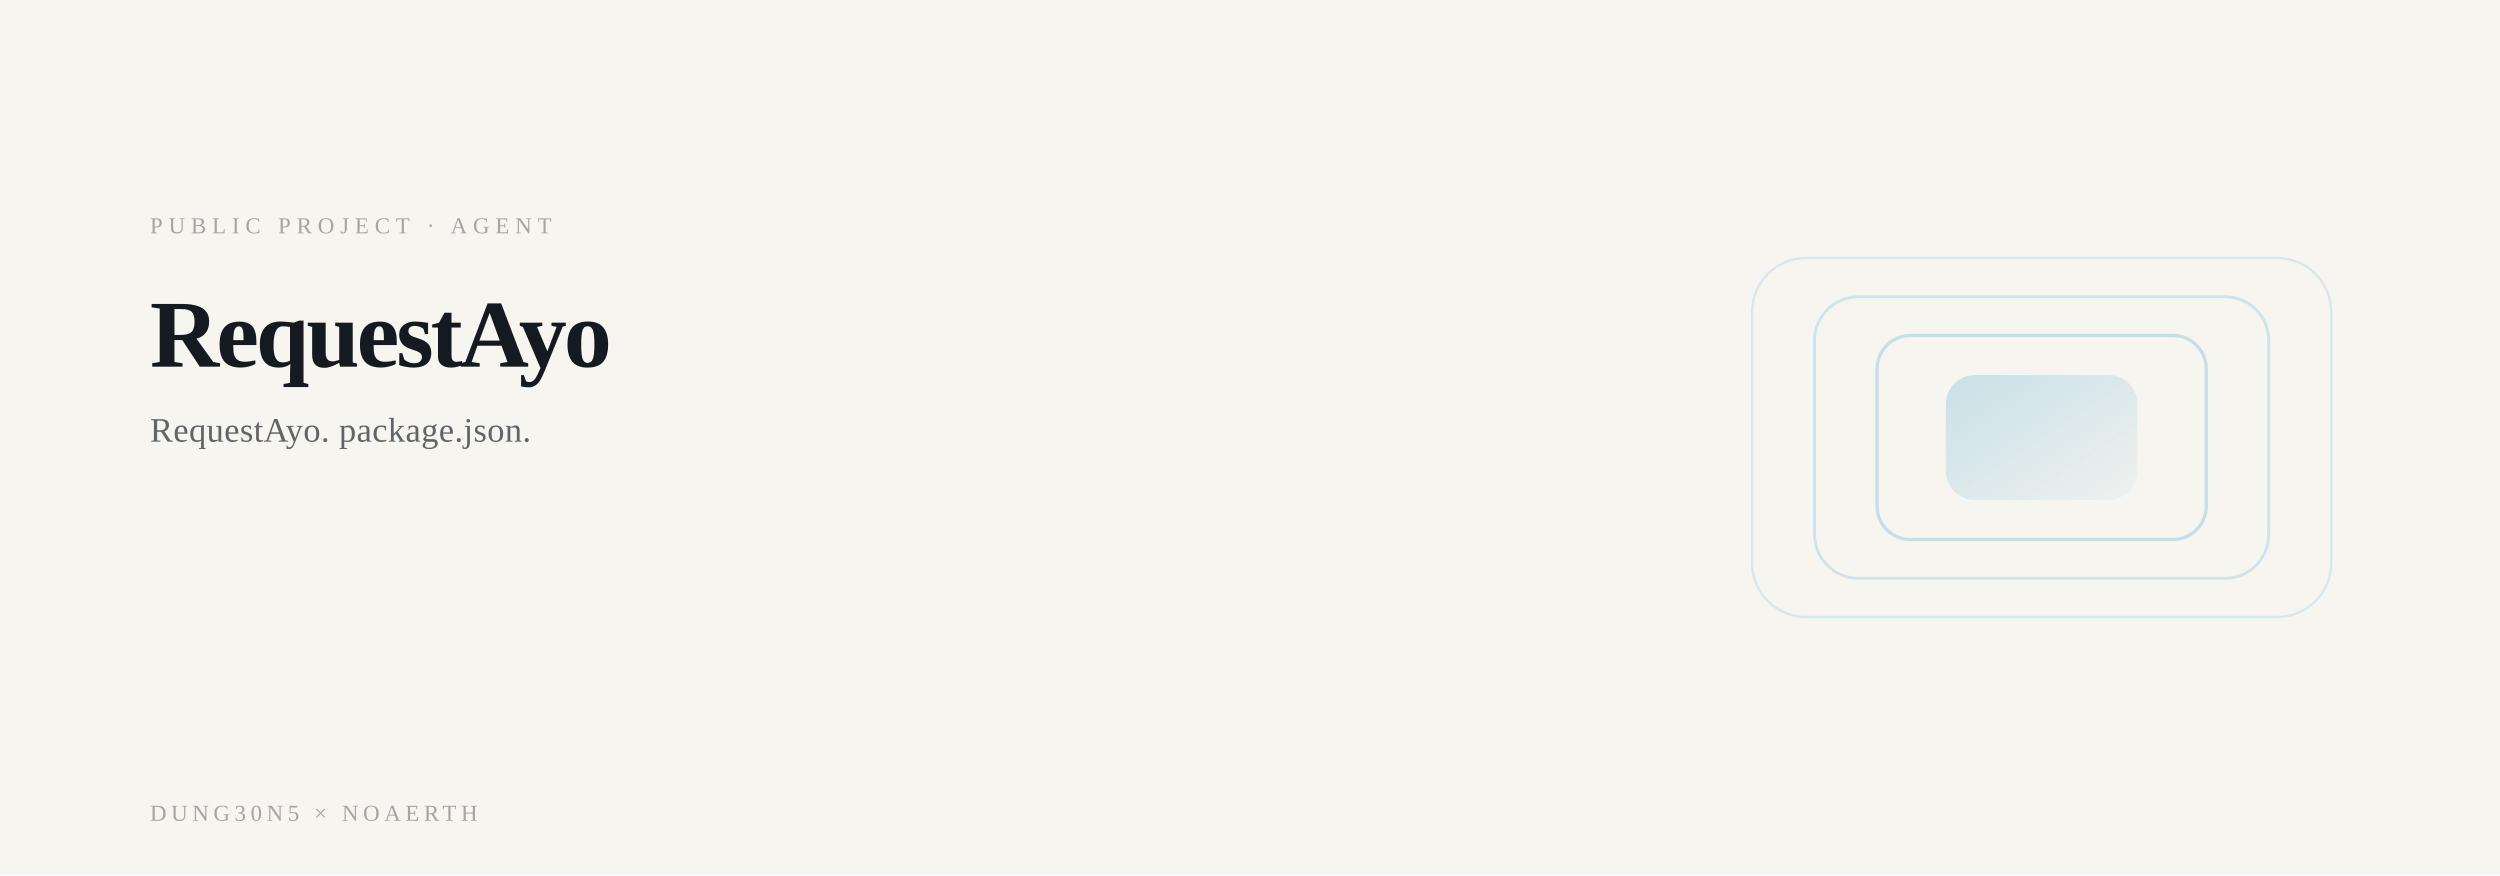
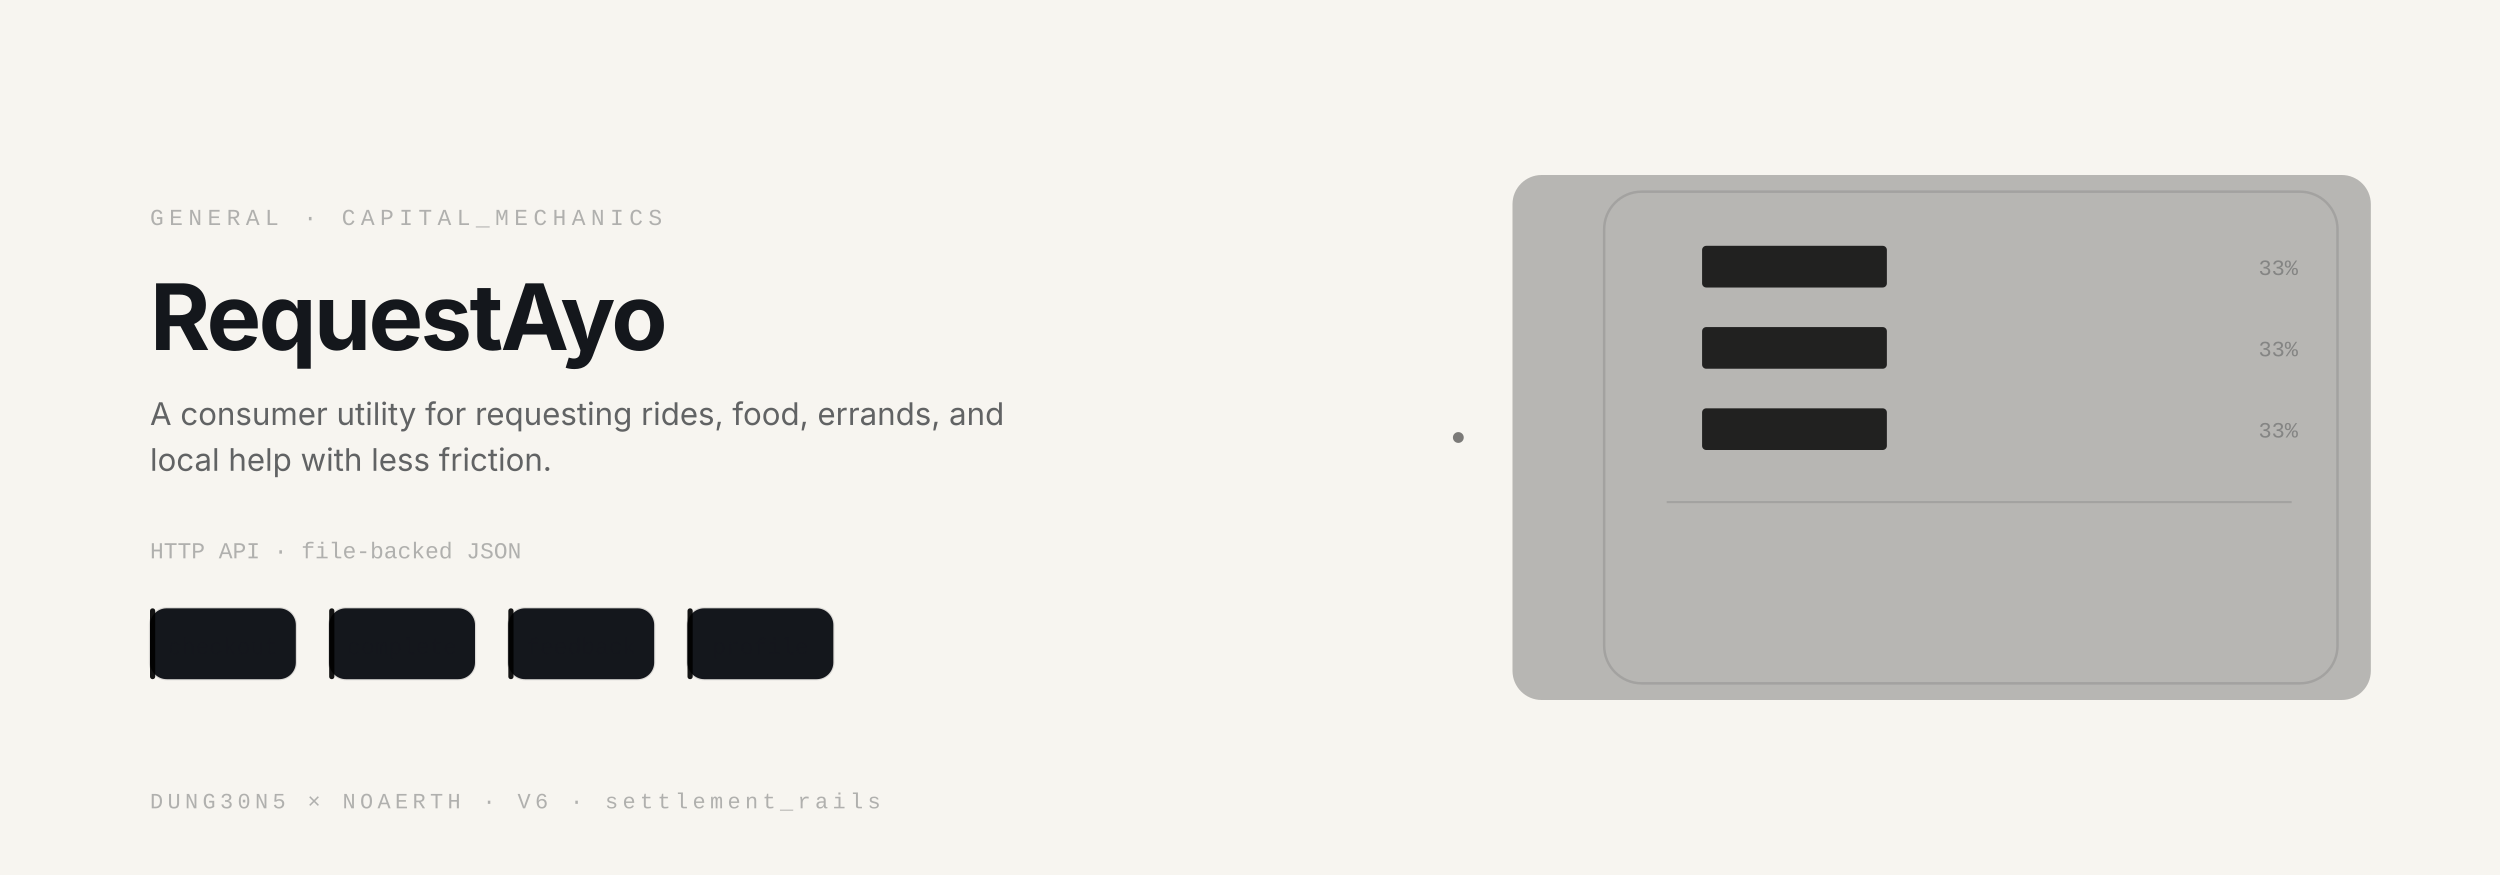
- <svg xmlns="http://www.w3.org/2000/svg" viewBox="0 0 1200 420" width="1200" height="420" role="img" aria-label="RequestAyo: a state ring with tool nodes attached. Motion depicts an objective becomes context, tools read and write state, the loop closes.">
-   <defs>
-     <linearGradient id="hero-RequestAyo-light-a" x1="0" y1="0" x2="1" y2="1">
-       <stop offset="0" stop-color="#6fb7d6" stop-opacity="0.85" />
-       <stop offset="1" stop-color="#6fb7d6" stop-opacity="0.15" />
-     </linearGradient>
-   </defs>
+ <svg xmlns="http://www.w3.org/2000/svg" viewBox="0 0 1200 420" width="1200" height="420" role="img" aria-label="RequestAyo: an objective becomes context, tools read and write state, the loop closes">
  <rect width="1200" height="420" fill="#f7f5f0" />
-   <rect x="901" y="161.02" width="158" height="97.96" rx="16" fill="none" stroke="#6fb7d6" stroke-width="1.60" opacity="0.36" />
-   <rect x="871" y="142.42" width="218" height="135.16" rx="21" fill="none" stroke="#6fb7d6" stroke-width="1.38" opacity="0.29" />
-   <rect x="841" y="123.82" width="278" height="172.36" rx="26" fill="none" stroke="#6fb7d6" stroke-width="1.16" opacity="0.23" />
-   <rect x="934" y="180" width="92" height="60" rx="14" fill="url(#hero-RequestAyo-light-a)" opacity="0.40" />
-   <text x="72" y="112" fill="#141a205c" font-size="11" letter-spacing="2.8">PUBLIC PROJECT · AGENT</text>
-   <text x="72" y="176" fill="#141a20" font-size="46" font-weight="660" letter-spacing="-1.4">RequestAyo</text>
-   <text x="72" y="212" fill="#141a20a8" font-size="16.5" letter-spacing="0.2">RequestAyo. package.json.</text>
-   <rect x="72" y="266" width="106" height="40" rx="9" fill="#141a20" fill-opacity="0.05" stroke="#f4efe424" stroke-width="1.1" opacity="0">
-     <animate attributeName="opacity" from="0" to="1" dur="0.5s" begin="0.50s" fill="freeze" />
-   </rect>
-   <rect x="72" y="266" width="2.5" height="40" rx="1.2" fill="#6fb7d6" opacity="0">
-     <animate attributeName="opacity" from="0" to="0.9" dur="0.5s" begin="0.50s" fill="freeze" />
-   </rect>
-   <text x="125" y="291" fill="#141a20" font-size="11.5" text-anchor="middle" font-family="ui-monospace,SFMono-Regular,Menlo,monospace" opacity="0">objective<animate attributeName="opacity" from="0" to="1" dur="0.5s" begin="0.65s" fill="freeze" />
-   </text>
-   <rect x="194" y="266" width="106" height="40" rx="9" fill="#141a20" fill-opacity="0.05" stroke="#f4efe424" stroke-width="1.1" opacity="0">
-     <animate attributeName="opacity" from="0" to="1" dur="0.5s" begin="1.00s" fill="freeze" />
-   </rect>
-   <rect x="194" y="266" width="2.5" height="40" rx="1.2" fill="#6fb7d6" opacity="0">
-     <animate attributeName="opacity" from="0" to="0.9" dur="0.5s" begin="1.00s" fill="freeze" />
-   </rect>
-   <text x="247" y="291" fill="#141a20" font-size="11.5" text-anchor="middle" font-family="ui-monospace,SFMono-Regular,Menlo,monospace" opacity="0">load context<animate attributeName="opacity" from="0" to="1" dur="0.5s" begin="1.15s" fill="freeze" />
-   </text>
-   <rect x="316" y="266" width="106" height="40" rx="9" fill="#141a20" fill-opacity="0.05" stroke="#f4efe424" stroke-width="1.1" opacity="0">
-     <animate attributeName="opacity" from="0" to="1" dur="0.5s" begin="1.50s" fill="freeze" />
-   </rect>
-   <rect x="316" y="266" width="2.5" height="40" rx="1.2" fill="#6fb7d6" opacity="0">
-     <animate attributeName="opacity" from="0" to="0.9" dur="0.5s" begin="1.50s" fill="freeze" />
-   </rect>
-   <text x="369" y="291" fill="#141a20" font-size="11.5" text-anchor="middle" font-family="ui-monospace,SFMono-Regular,Menlo,monospace" opacity="0">call tools<animate attributeName="opacity" from="0" to="1" dur="0.5s" begin="1.65s" fill="freeze" />
-   </text>
-   <rect x="438" y="266" width="106" height="40" rx="9" fill="#141a20" fill-opacity="0.05" stroke="#f4efe424" stroke-width="1.1" opacity="0">
-     <animate attributeName="opacity" from="0" to="1" dur="0.5s" begin="2.00s" fill="freeze" />
-   </rect>
-   <rect x="438" y="266" width="2.5" height="40" rx="1.2" fill="#e7c27a" opacity="0">
-     <animate attributeName="opacity" from="0" to="0.9" dur="0.5s" begin="2.00s" fill="freeze" />
-   </rect>
-   <text x="491" y="291" fill="#141a20" font-size="11.5" text-anchor="middle" font-family="ui-monospace,SFMono-Regular,Menlo,monospace" opacity="0">verify<animate attributeName="opacity" from="0" to="1" dur="0.5s" begin="2.15s" fill="freeze" />
-   </text>
-   <text x="72" y="394" fill="#141a205c" font-size="11" letter-spacing="2.2">DUNG30N5 × NOAERTH</text>
+   <text x="72" y="108" font-family="ui-monospace, SFMono-Regular, Menlo, Monaco, Consolas, 'Liberation Mono', monospace" font-size="11" letter-spacing="2.6" fill="#14171c4f">GENERAL · CAPITAL_MECHANICS</text>
+   <text x="72" y="168" font-family="-apple-system, BlinkMacSystemFont, 'Segoe UI', Inter, Helvetica, Arial, sans-serif" font-size="44" font-weight="660" letter-spacing="-1.2" fill="#14171c">RequestAyo</text>
+   <text x="72" y="204" font-family="-apple-system, BlinkMacSystemFont, 'Segoe UI', Inter, Helvetica, Arial, sans-serif" font-size="15" fill="#14171ca8">A consumer utility for requesting rides, food, errands, and</text>
+   <text x="72" y="226" font-family="-apple-system, BlinkMacSystemFont, 'Segoe UI', Inter, Helvetica, Arial, sans-serif" font-size="15" fill="#14171ca8">local help with less friction.</text>
+   <text x="72" y="268" font-family="ui-monospace, SFMono-Regular, Menlo, Monaco, Consolas, 'Liberation Mono', monospace" font-size="11" fill="#14171c4f">HTTP API · file-backed JSON</text>
+   <rect x="72.0" y="292.0" width="70.0" height="34.0" rx="8" fill="#14171c" stroke="#14171c1f" stroke-width="1.1" />
+   <rect x="72.0" y="292.0" width="2.5" height="34.0" rx="1.2" fill="amber" opacity="0.92" />
+   <text x="107.0" y="314" font-family="ui-monospace, SFMono-Regular, Menlo, Monaco, Consolas, 'Liberation Mono', monospace" font-size="11" fill="#14171c" fill-opacity="0.82" text-anchor="middle">checkout</text>
+   <rect x="158.0" y="292.0" width="70.0" height="34.0" rx="8" fill="#14171c" stroke="#14171c1f" stroke-width="1.1" />
+   <rect x="158.0" y="292.0" width="2.5" height="34.0" rx="1.2" fill="amber" opacity="0.92" />
+   <text x="193.0" y="314" font-family="ui-monospace, SFMono-Regular, Menlo, Monaco, Consolas, 'Liberation Mono', monospace" font-size="11" fill="#14171c" fill-opacity="0.82" text-anchor="middle">complete</text>
+   <rect x="244.0" y="292.0" width="70.0" height="34.0" rx="8" fill="#14171c" stroke="#14171c1f" stroke-width="1.1" />
+   <rect x="244.0" y="292.0" width="2.5" height="34.0" rx="1.2" fill="amber" opacity="0.92" />
+   <text x="279.0" y="314" font-family="ui-monospace, SFMono-Regular, Menlo, Monaco, Consolas, 'Liberation Mono', monospace" font-size="11" fill="#14171c" fill-opacity="0.82" text-anchor="middle">feedback</text>
+   <rect x="330.0" y="292.0" width="70.0" height="34.0" rx="8" fill="#14171c" stroke="#14171c1f" stroke-width="1.1" />
+   <rect x="330.0" y="292.0" width="2.5" height="34.0" rx="1.2" fill="mint" opacity="0.92" />
+   <text x="365.0" y="314" font-family="ui-monospace, SFMono-Regular, Menlo, Monaco, Consolas, 'Liberation Mono', monospace" font-size="11" fill="#14171c" fill-opacity="0.82" text-anchor="middle">profile</text>
+   <rect x="726.0" y="84.0" width="412.0" height="252.0" rx="14" fill="amber" fill-opacity="0.05" />
+   <line x1="740.0" y1="85.0" x2="1124.0" y2="85.0" stroke="amber" stroke-width="1.6" opacity="0.4" />
+   <rect x="738.0" y="316.0" width="382.0" height="20" rx="5" fill="none" stroke="amber" stroke-width="1.1" opacity="0.30" />
+   <rect x="754.0" y="286.0" width="362.0" height="20" rx="5" fill="none" stroke="amber" stroke-width="1.1" opacity="0.24" />
+   <rect x="770.0" y="256.0" width="342.0" height="20" rx="5" fill="none" stroke="amber" stroke-width="1.1" opacity="0.18" />
+   <rect x="786.0" y="226.0" width="322.0" height="20" rx="5" fill="none" stroke="amber" stroke-width="1.1" opacity="0.12" />
+   <rect x="726.0" y="84.0" width="412.0" height="252.0" rx="14" fill="#000" fill-opacity="0.22" />
+   <path d="M1095.0 302.0 l9 -9 l9 9 l-9 9 z" fill="none" stroke="mint" stroke-width="1.4" opacity="0.6" />
+   <rect x="770" y="92" width="352" height="236" rx="18" fill="none" stroke="#14171c1f" stroke-width="1.2" />
+   <rect x="817.0" y="118.0" width="88.7" height="20.0" rx="2" fill="mint" opacity="0.82" />
+   <text x="1103" y="132" font-family="ui-monospace, SFMono-Regular, Menlo, Monaco, Consolas, 'Liberation Mono', monospace" font-size="10.5" fill="#14171c4f" text-anchor="end">33%</text>
+   <rect x="817.0" y="157.0" width="88.7" height="20.0" rx="2" fill="amber" opacity="0.82" />
+   <text x="1103" y="171" font-family="ui-monospace, SFMono-Regular, Menlo, Monaco, Consolas, 'Liberation Mono', monospace" font-size="10.5" fill="#14171c4f" text-anchor="end">33%</text>
+   <rect x="817.0" y="196.0" width="88.7" height="20.0" rx="2" fill="amber" opacity="0.82" />
+   <text x="1103" y="210" font-family="ui-monospace, SFMono-Regular, Menlo, Monaco, Consolas, 'Liberation Mono', monospace" font-size="10.5" fill="#14171c4f" text-anchor="end">33%</text>
+   <line x1="800" y1="241" x2="1100" y2="241" stroke="#14171c1f" stroke-width="1" />
+   <circle cx="700.0" cy="210.0" r="2.6" fill="amber" opacity="0.5" />
+   <text x="72" y="388" font-family="ui-monospace, SFMono-Regular, Menlo, Monaco, Consolas, 'Liberation Mono', monospace" font-size="10.5" letter-spacing="2.1" fill="#14171c4f">DUNG30N5 × NOAERTH · V6 · settlement_rails</text>
</svg>
